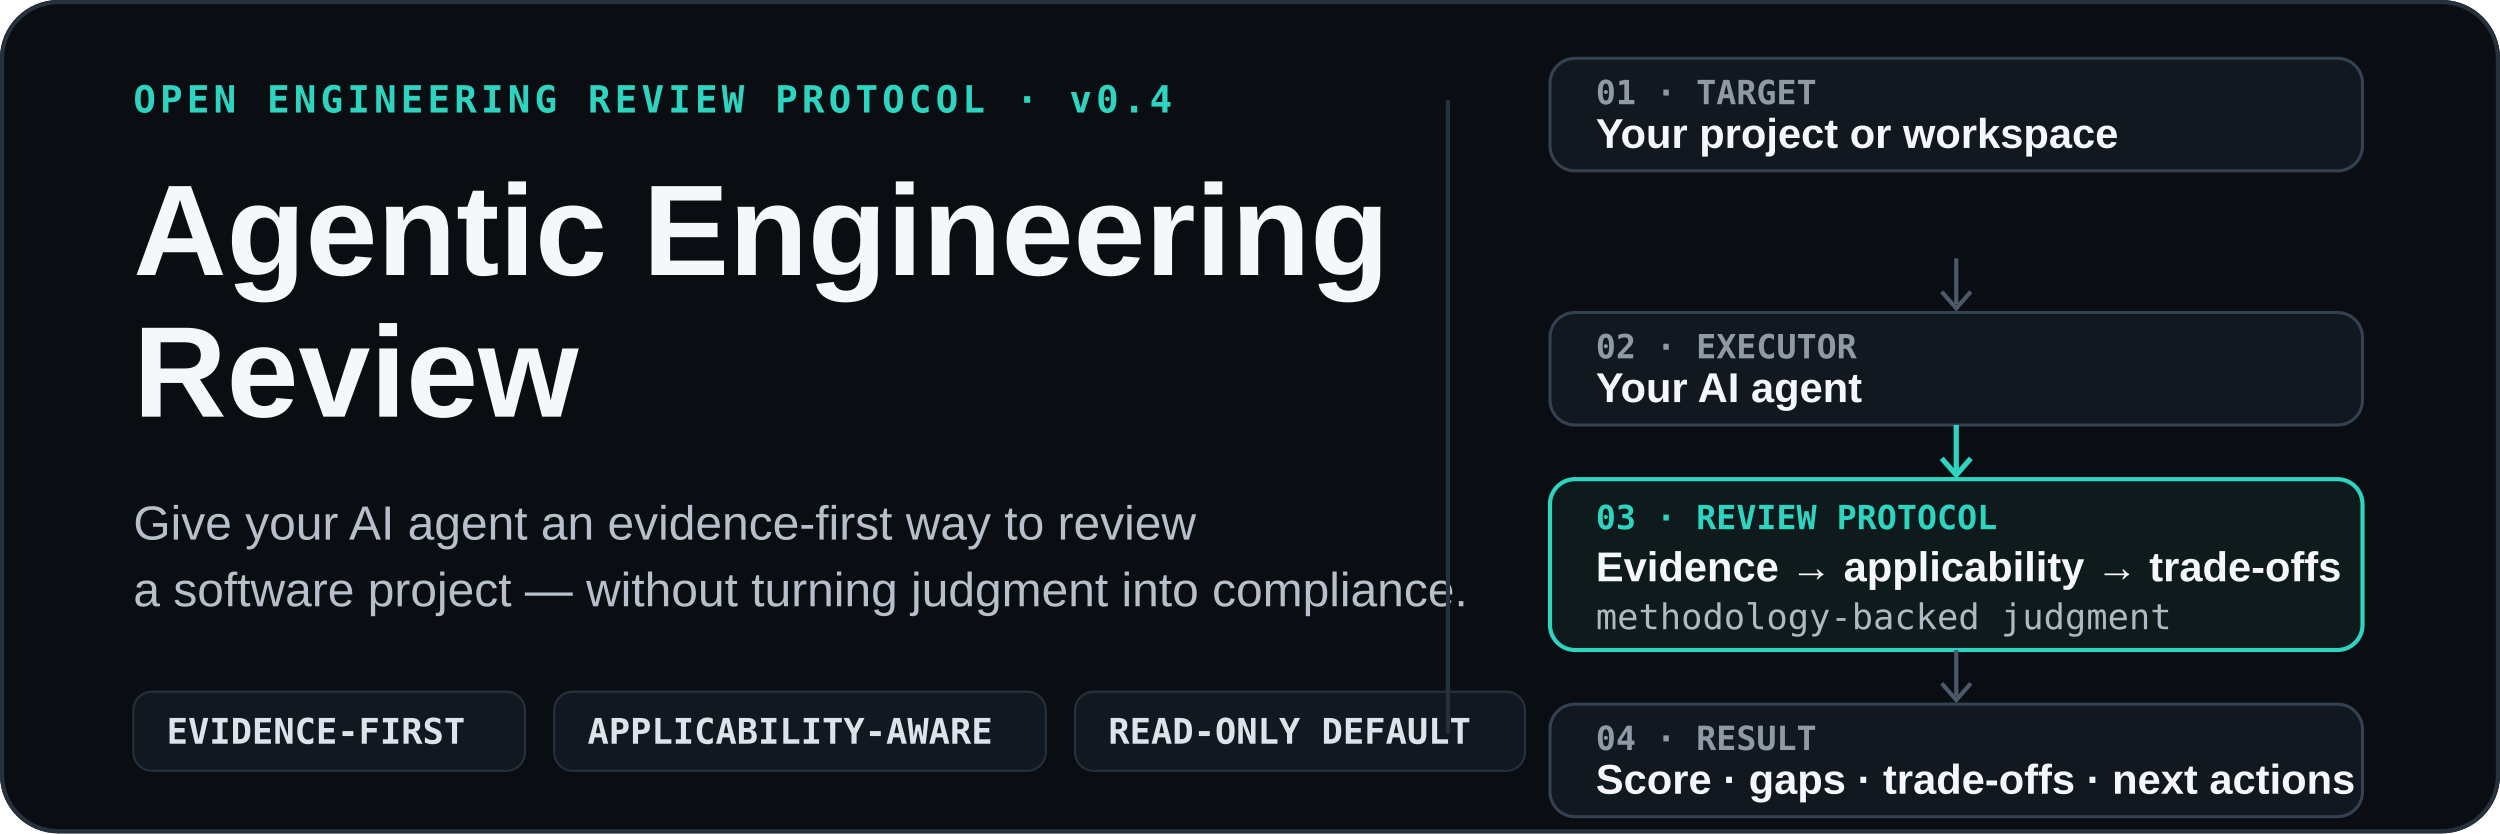
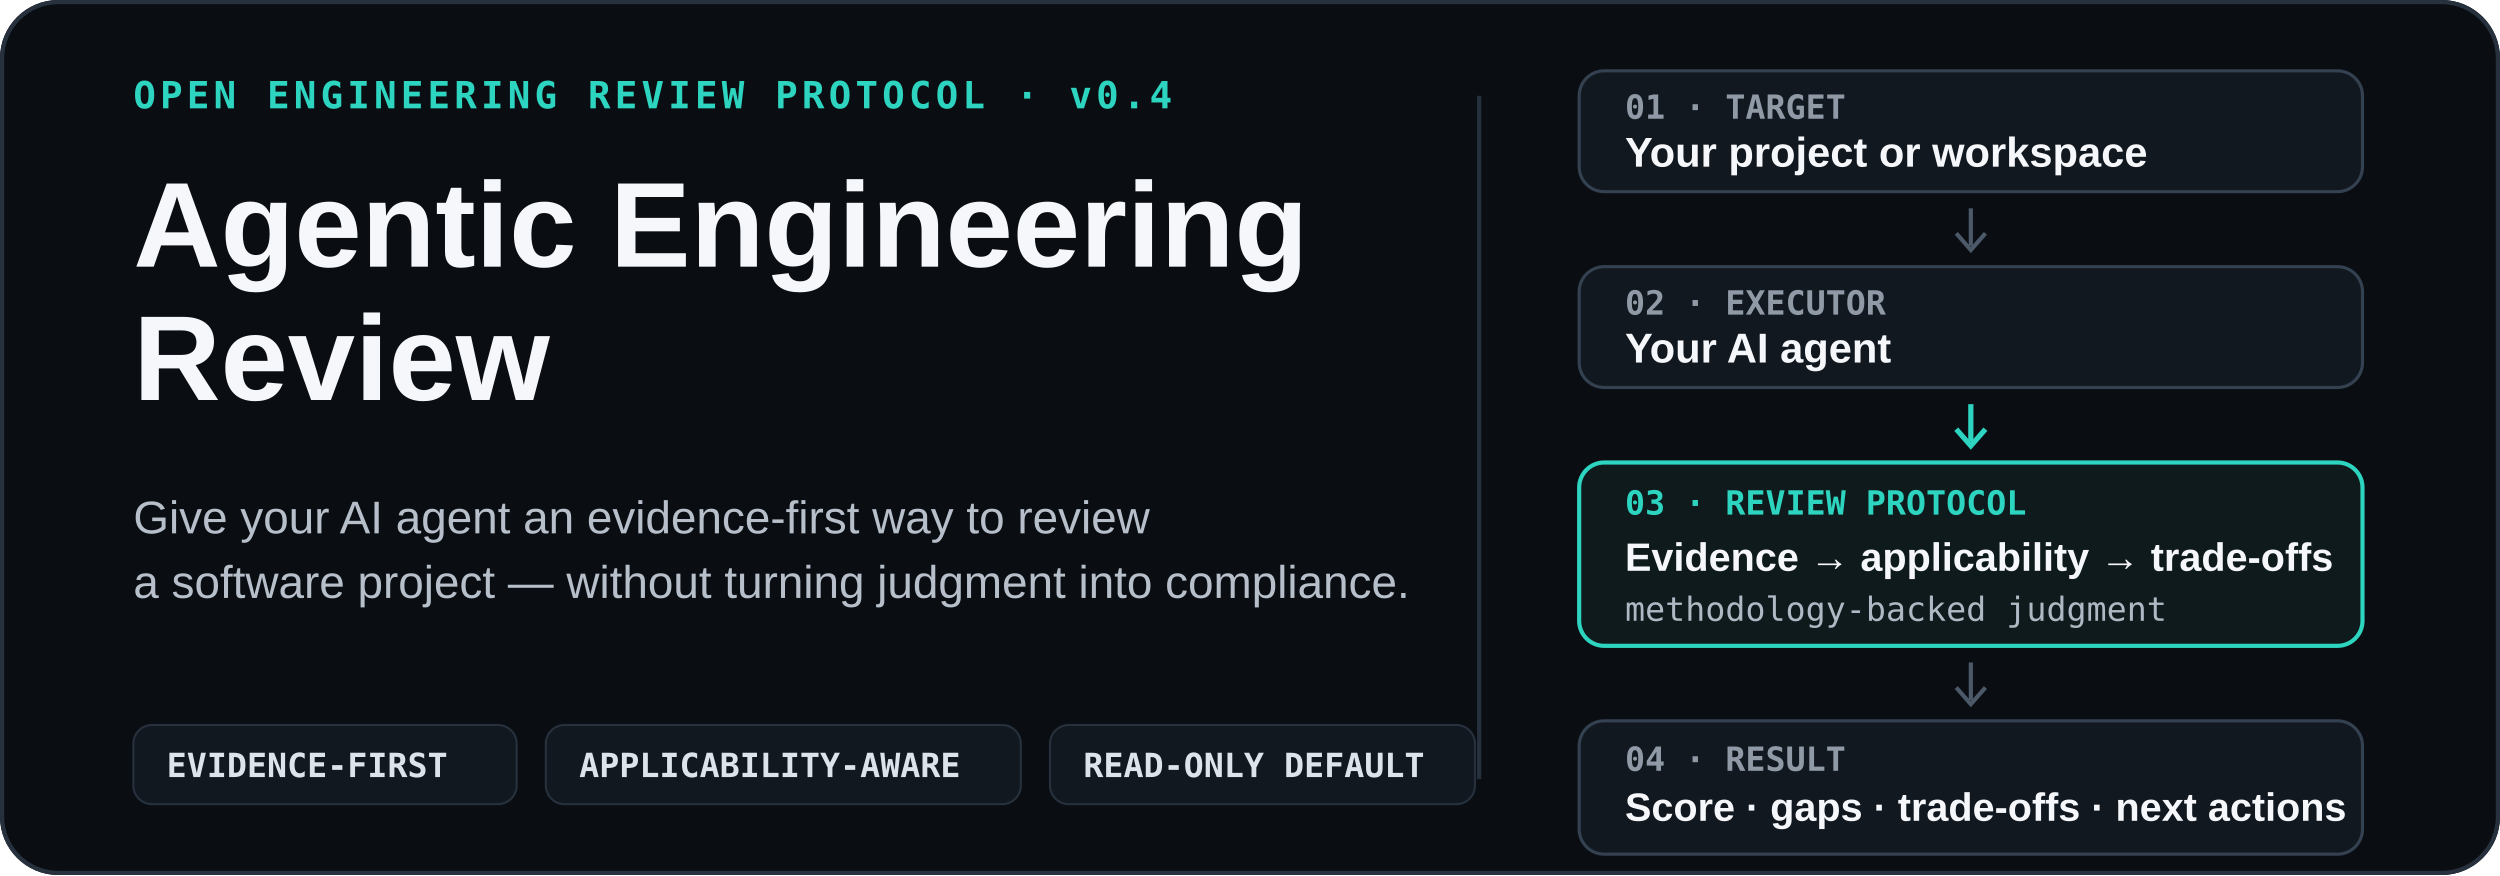
- <svg xmlns="http://www.w3.org/2000/svg" width="1200" height="400" viewBox="0 0 1200 400" role="img" aria-labelledby="title desc">
-   <rect width="1200" height="400" rx="28" fill="#0A0E13" />
-   <rect x="1" y="1" width="1198" height="398" rx="27" fill="none" stroke="#26313D" stroke-width="2" />
-   <g id="title-block" transform="translate(64 54)">
+ <svg xmlns="http://www.w3.org/2000/svg" width="1200" height="420" viewBox="0 0 1200 420" role="img" aria-labelledby="title desc">
+   <rect width="1200" height="420" rx="28" fill="#0A0E13" />
+   <rect x="1" y="1" width="1198" height="418" rx="27" fill="none" stroke="#26313D" stroke-width="2" />
+   <g id="title-block" transform="translate(64 52)">
    <text x="0" y="0" fill="#2DD4BF" font-family="ui-monospace, SFMono-Regular, Menlo, Consolas, monospace" font-size="18" font-weight="700" letter-spacing="2">OPEN ENGINEERING REVIEW PROTOCOL · v0.4</text>
-     <text x="0" y="78" fill="#F5F7FA" font-family="-apple-system, BlinkMacSystemFont, 'Segoe UI', Arial, sans-serif" font-size="62" font-weight="760">Agentic Engineering</text>
-     <text x="0" y="146" fill="#F5F7FA" font-family="-apple-system, BlinkMacSystemFont, 'Segoe UI', Arial, sans-serif" font-size="62" font-weight="760">Review</text>
-     <text x="0" y="205" fill="#B7C0CA" font-family="-apple-system, BlinkMacSystemFont, 'Segoe UI', Arial, sans-serif" font-size="23">Give your AI agent an evidence-first way to review</text>
-     <text x="0" y="237" fill="#B7C0CA" font-family="-apple-system, BlinkMacSystemFont, 'Segoe UI', Arial, sans-serif" font-size="23">a software project — without turning judgment into compliance.</text>
-     <g transform="translate(0 278)" font-family="ui-monospace, SFMono-Regular, Menlo, Consolas, monospace" font-size="17" font-weight="650">
-       <rect x="0" y="0" width="188" height="38" rx="9" fill="#111820" stroke="#26313D" />
+     <text x="0" y="76" fill="#F5F7FA" font-family="-apple-system, BlinkMacSystemFont, 'Segoe UI', Arial, sans-serif" font-size="58" font-weight="760">Agentic Engineering</text>
+     <text x="0" y="140" fill="#F5F7FA" font-family="-apple-system, BlinkMacSystemFont, 'Segoe UI', Arial, sans-serif" font-size="58" font-weight="760">Review</text>
+     <text x="0" y="204" fill="#B7C0CA" font-family="-apple-system, BlinkMacSystemFont, 'Segoe UI', Arial, sans-serif" font-size="22">Give your AI agent an evidence-first way to review</text>
+     <text x="0" y="235" fill="#B7C0CA" font-family="-apple-system, BlinkMacSystemFont, 'Segoe UI', Arial, sans-serif" font-size="22">a software project — without turning judgment into compliance.</text>
+     <g transform="translate(0 296)" font-family="ui-monospace, SFMono-Regular, Menlo, Consolas, monospace" font-size="16" font-weight="650">
+       <rect x="0" y="0" width="184" height="38" rx="9" fill="#111820" stroke="#26313D" />
      <text x="16" y="25" fill="#DDE3EA">EVIDENCE-FIRST</text>
-       <rect x="202" y="0" width="236" height="38" rx="9" fill="#111820" stroke="#26313D" />
-       <text x="218" y="25" fill="#DDE3EA">APPLICABILITY-AWARE</text>
-       <rect x="452" y="0" width="216" height="38" rx="9" fill="#111820" stroke="#26313D" />
-       <text x="468" y="25" fill="#DDE3EA">READ-ONLY DEFAULT</text>
+       <rect x="198" y="0" width="228" height="38" rx="9" fill="#111820" stroke="#26313D" />
+       <text x="214" y="25" fill="#DDE3EA">APPLICABILITY-AWARE</text>
+       <rect x="440" y="0" width="204" height="38" rx="9" fill="#111820" stroke="#26313D" />
+       <text x="456" y="25" fill="#DDE3EA">READ-ONLY DEFAULT</text>
    </g>
  </g>
-   <line x1="695" y1="48" x2="695" y2="352" stroke="#26313D" stroke-width="2" />
-   <g id="review-flow" transform="translate(744 28)">
-     <rect x="0" y="0" width="390" height="54" rx="12" fill="#111820" stroke="#344150" stroke-width="1.5" />
-     <text x="22" y="22" fill="#8F9AA6" font-family="ui-monospace, SFMono-Regular, Menlo, Consolas, monospace" font-size="16" font-weight="700">01 · TARGET</text>
-     <text x="22" y="43" fill="#F5F7FA" font-family="-apple-system, BlinkMacSystemFont, 'Segoe UI', Arial, sans-serif" font-size="20" font-weight="650">Your project or workspace</text>
-     <path d="M195 96 L195 118" stroke="#4B5968" stroke-width="2" />
-     <path d="M188 112 L195 120 L202 112" fill="none" stroke="#4B5968" stroke-width="2" />
-     <rect x="0" y="122" width="390" height="54" rx="12" fill="#111820" stroke="#344150" stroke-width="1.5" />
-     <text x="22" y="144" fill="#8F9AA6" font-family="ui-monospace, SFMono-Regular, Menlo, Consolas, monospace" font-size="16" font-weight="700">02 · EXECUTOR</text>
-     <text x="22" y="165" fill="#F5F7FA" font-family="-apple-system, BlinkMacSystemFont, 'Segoe UI', Arial, sans-serif" font-size="20" font-weight="650">Your AI agent</text>
-     <path d="M195 176 L195 198" stroke="#2DD4BF" stroke-width="2.5" />
-     <path d="M188 192 L195 200 L202 192" fill="none" stroke="#2DD4BF" stroke-width="2.5" />
-     <rect x="0" y="202" width="390" height="82" rx="12" fill="#0E1A1B" stroke="#2DD4BF" stroke-width="2" />
-     <text x="22" y="226" fill="#2DD4BF" font-family="ui-monospace, SFMono-Regular, Menlo, Consolas, monospace" font-size="16" font-weight="700">03 · REVIEW PROTOCOL</text>
-     <text x="22" y="251" fill="#F5F7FA" font-family="-apple-system, BlinkMacSystemFont, 'Segoe UI', Arial, sans-serif" font-size="20" font-weight="650">Evidence → applicability → trade-offs</text>
-     <text x="22" y="274" fill="#AEB9C4" font-family="ui-monospace, SFMono-Regular, Menlo, Consolas, monospace" font-size="17">methodology-backed judgment</text>
-     <path d="M195 284 L195 306" stroke="#4B5968" stroke-width="2" />
-     <path d="M188 300 L195 308 L202 300" fill="none" stroke="#4B5968" stroke-width="2" />
-     <rect x="0" y="310" width="390" height="54" rx="12" fill="#111820" stroke="#344150" stroke-width="1.5" />
-     <text x="22" y="332" fill="#8F9AA6" font-family="ui-monospace, SFMono-Regular, Menlo, Consolas, monospace" font-size="16" font-weight="700">04 · RESULT</text>
-     <text x="22" y="353" fill="#F5F7FA" font-family="-apple-system, BlinkMacSystemFont, 'Segoe UI', Arial, sans-serif" font-size="20" font-weight="650">Score · gaps · trade-offs · next actions</text>
+   <line x1="710" y1="46" x2="710" y2="374" stroke="#26313D" stroke-width="2" />
+   <g id="review-flow" transform="translate(758 34)">
+     <rect x="0" y="0" width="376" height="58" rx="12" fill="#111820" stroke="#344150" stroke-width="1.5" />
+     <text x="22" y="23" fill="#8F9AA6" font-family="ui-monospace, SFMono-Regular, Menlo, Consolas, monospace" font-size="16" font-weight="700">01 · TARGET</text>
+     <text x="22" y="46" fill="#F5F7FA" font-family="-apple-system, BlinkMacSystemFont, 'Segoe UI', Arial, sans-serif" font-size="20" font-weight="650">Your project or workspace</text>
+     <path d="M188 66 L188 84" stroke="#4B5968" stroke-width="2" />
+     <path d="M181 78 L188 86 L195 78" fill="none" stroke="#4B5968" stroke-width="2" />
+     <rect x="0" y="94" width="376" height="58" rx="12" fill="#111820" stroke="#344150" stroke-width="1.5" />
+     <text x="22" y="117" fill="#8F9AA6" font-family="ui-monospace, SFMono-Regular, Menlo, Consolas, monospace" font-size="16" font-weight="700">02 · EXECUTOR</text>
+     <text x="22" y="140" fill="#F5F7FA" font-family="-apple-system, BlinkMacSystemFont, 'Segoe UI', Arial, sans-serif" font-size="20" font-weight="650">Your AI agent</text>
+     <path d="M188 160 L188 178" stroke="#2DD4BF" stroke-width="2.5" />
+     <path d="M181 172 L188 180 L195 172" fill="none" stroke="#2DD4BF" stroke-width="2.5" />
+     <rect x="0" y="188" width="376" height="88" rx="12" fill="#0E1A1B" stroke="#2DD4BF" stroke-width="2" />
+     <text x="22" y="213" fill="#2DD4BF" font-family="ui-monospace, SFMono-Regular, Menlo, Consolas, monospace" font-size="16" font-weight="700">03 · REVIEW PROTOCOL</text>
+     <text x="22" y="240" fill="#F5F7FA" font-family="-apple-system, BlinkMacSystemFont, 'Segoe UI', Arial, sans-serif" font-size="19" font-weight="650">Evidence → applicability → trade-offs</text>
+     <text x="22" y="264" fill="#AEB9C4" font-family="ui-monospace, SFMono-Regular, Menlo, Consolas, monospace" font-size="16">methodology-backed judgment</text>
+     <path d="M188 284 L188 302" stroke="#4B5968" stroke-width="2" />
+     <path d="M181 296 L188 304 L195 296" fill="none" stroke="#4B5968" stroke-width="2" />
+     <rect x="0" y="312" width="376" height="64" rx="12" fill="#111820" stroke="#344150" stroke-width="1.5" />
+     <text x="22" y="336" fill="#8F9AA6" font-family="ui-monospace, SFMono-Regular, Menlo, Consolas, monospace" font-size="16" font-weight="700">04 · RESULT</text>
+     <text x="22" y="360" fill="#F5F7FA" font-family="-apple-system, BlinkMacSystemFont, 'Segoe UI', Arial, sans-serif" font-size="19" font-weight="650">Score · gaps · trade-offs · next actions</text>
  </g>
</svg>
